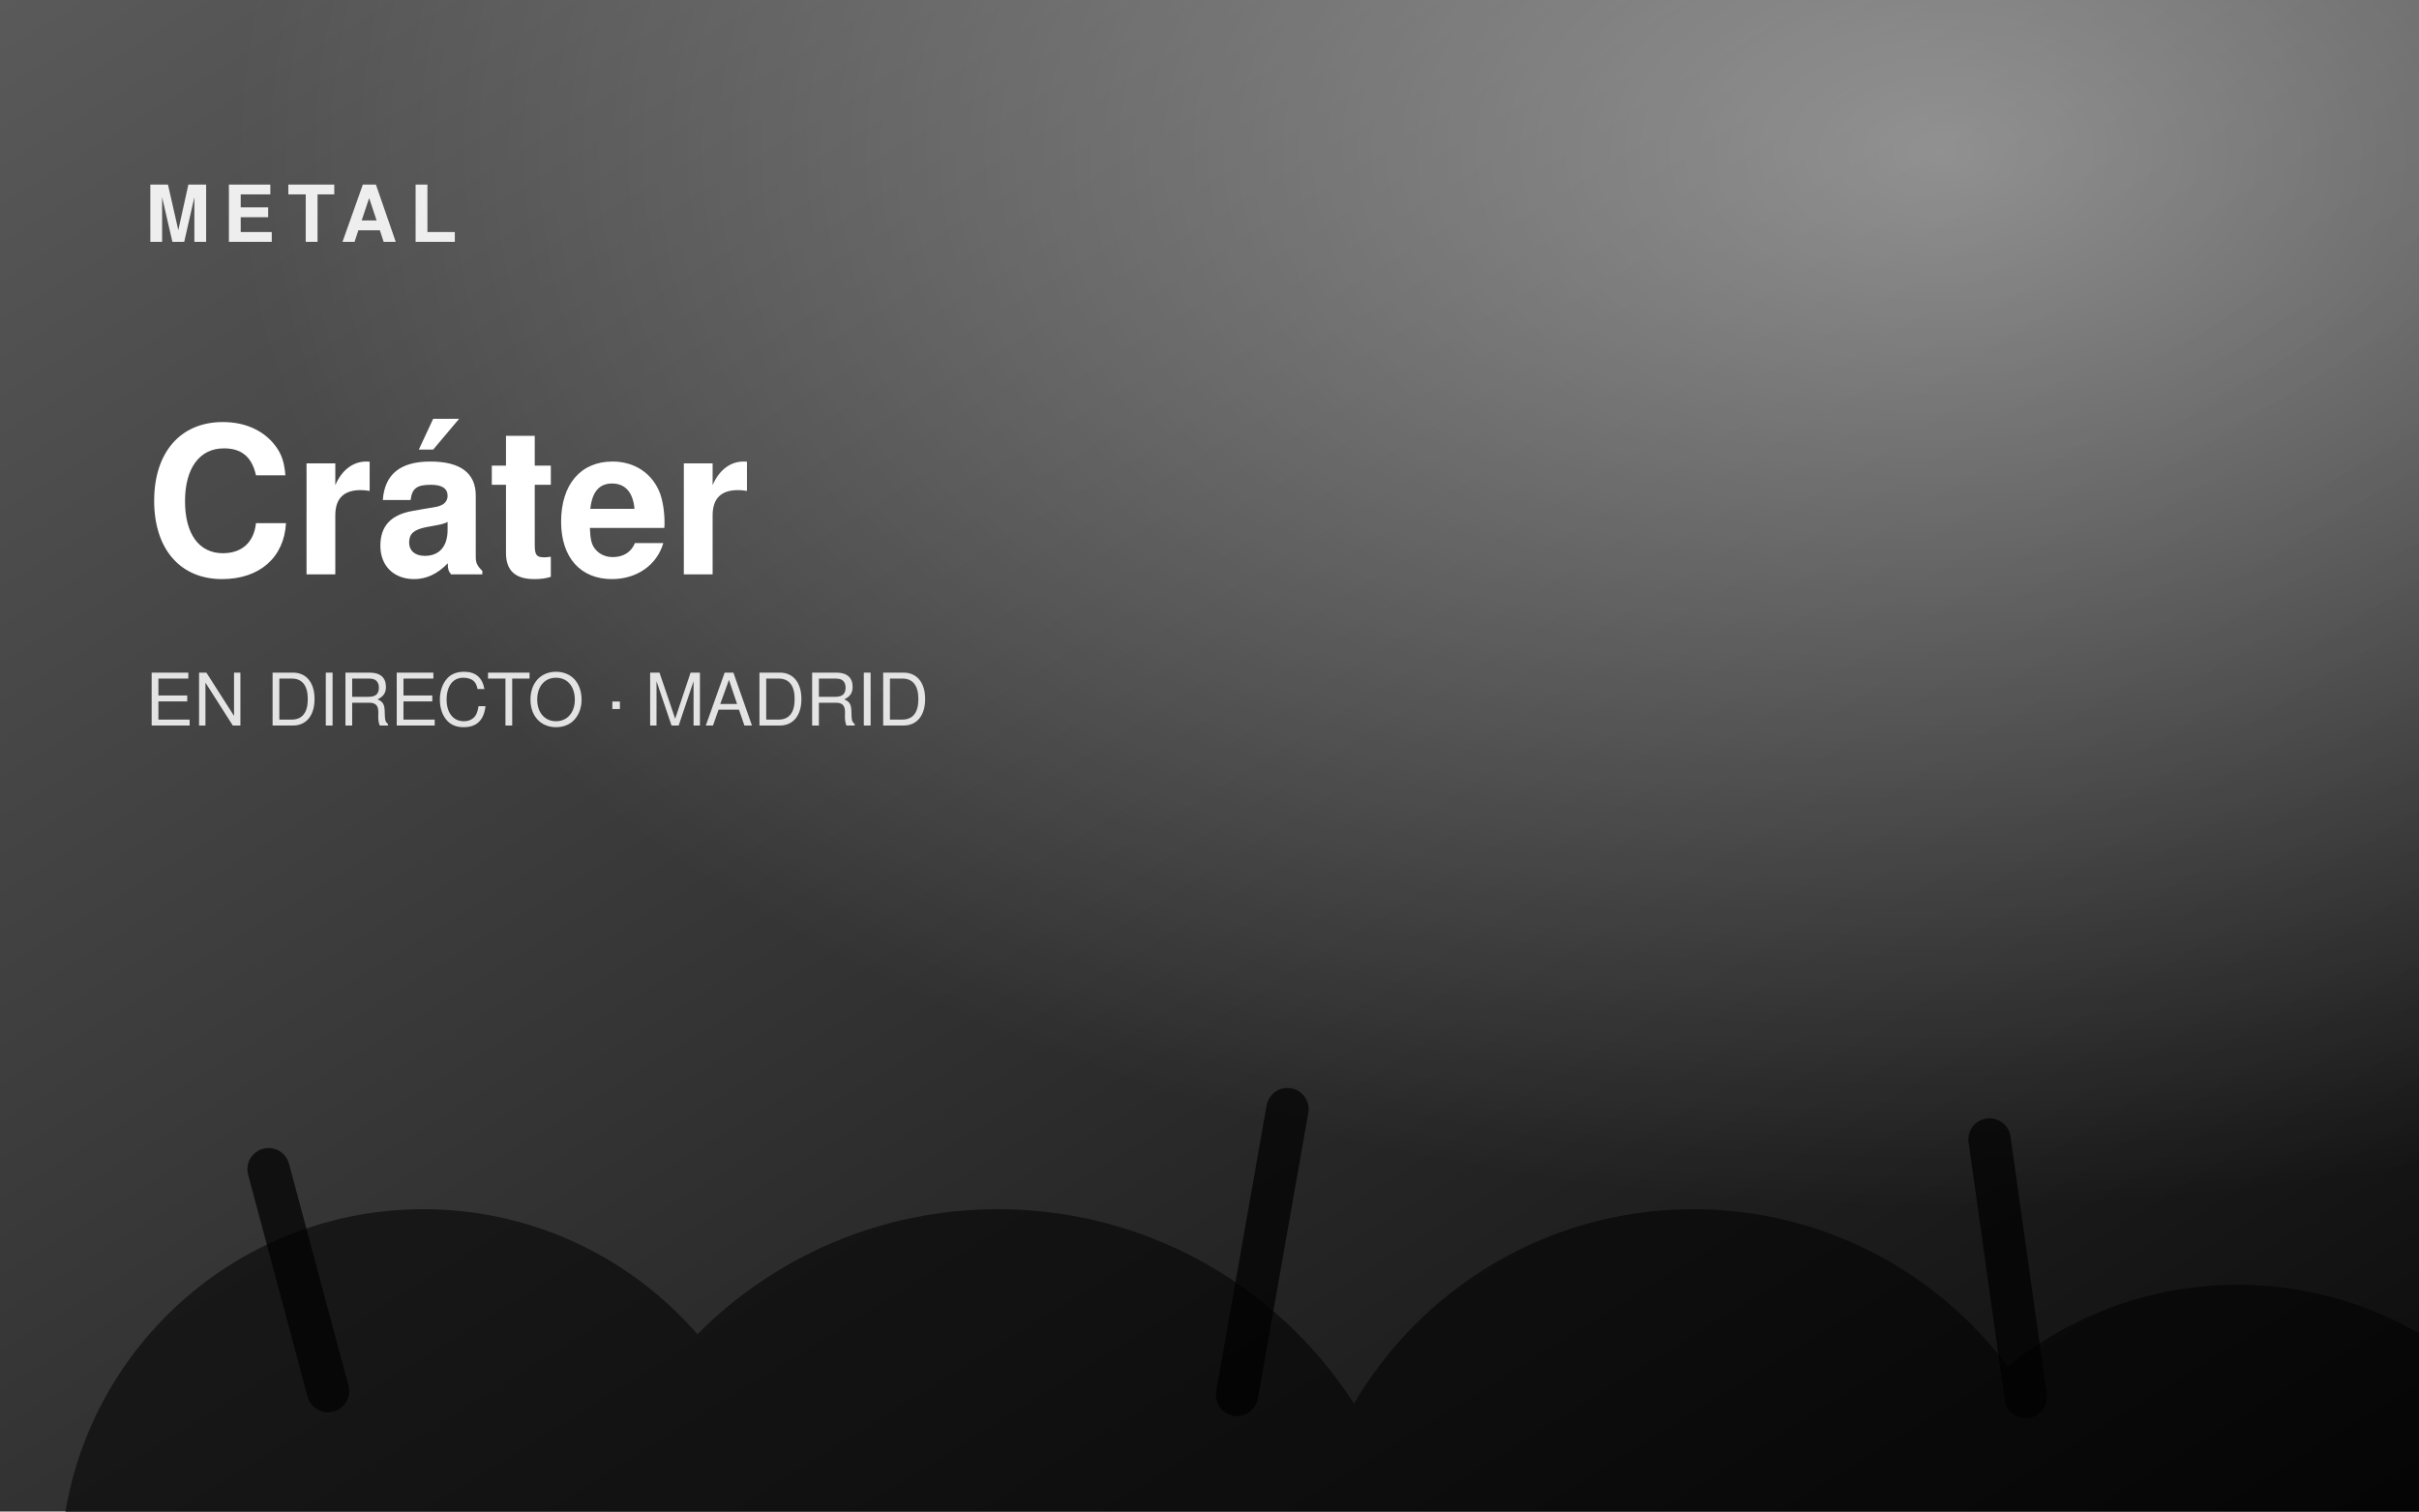
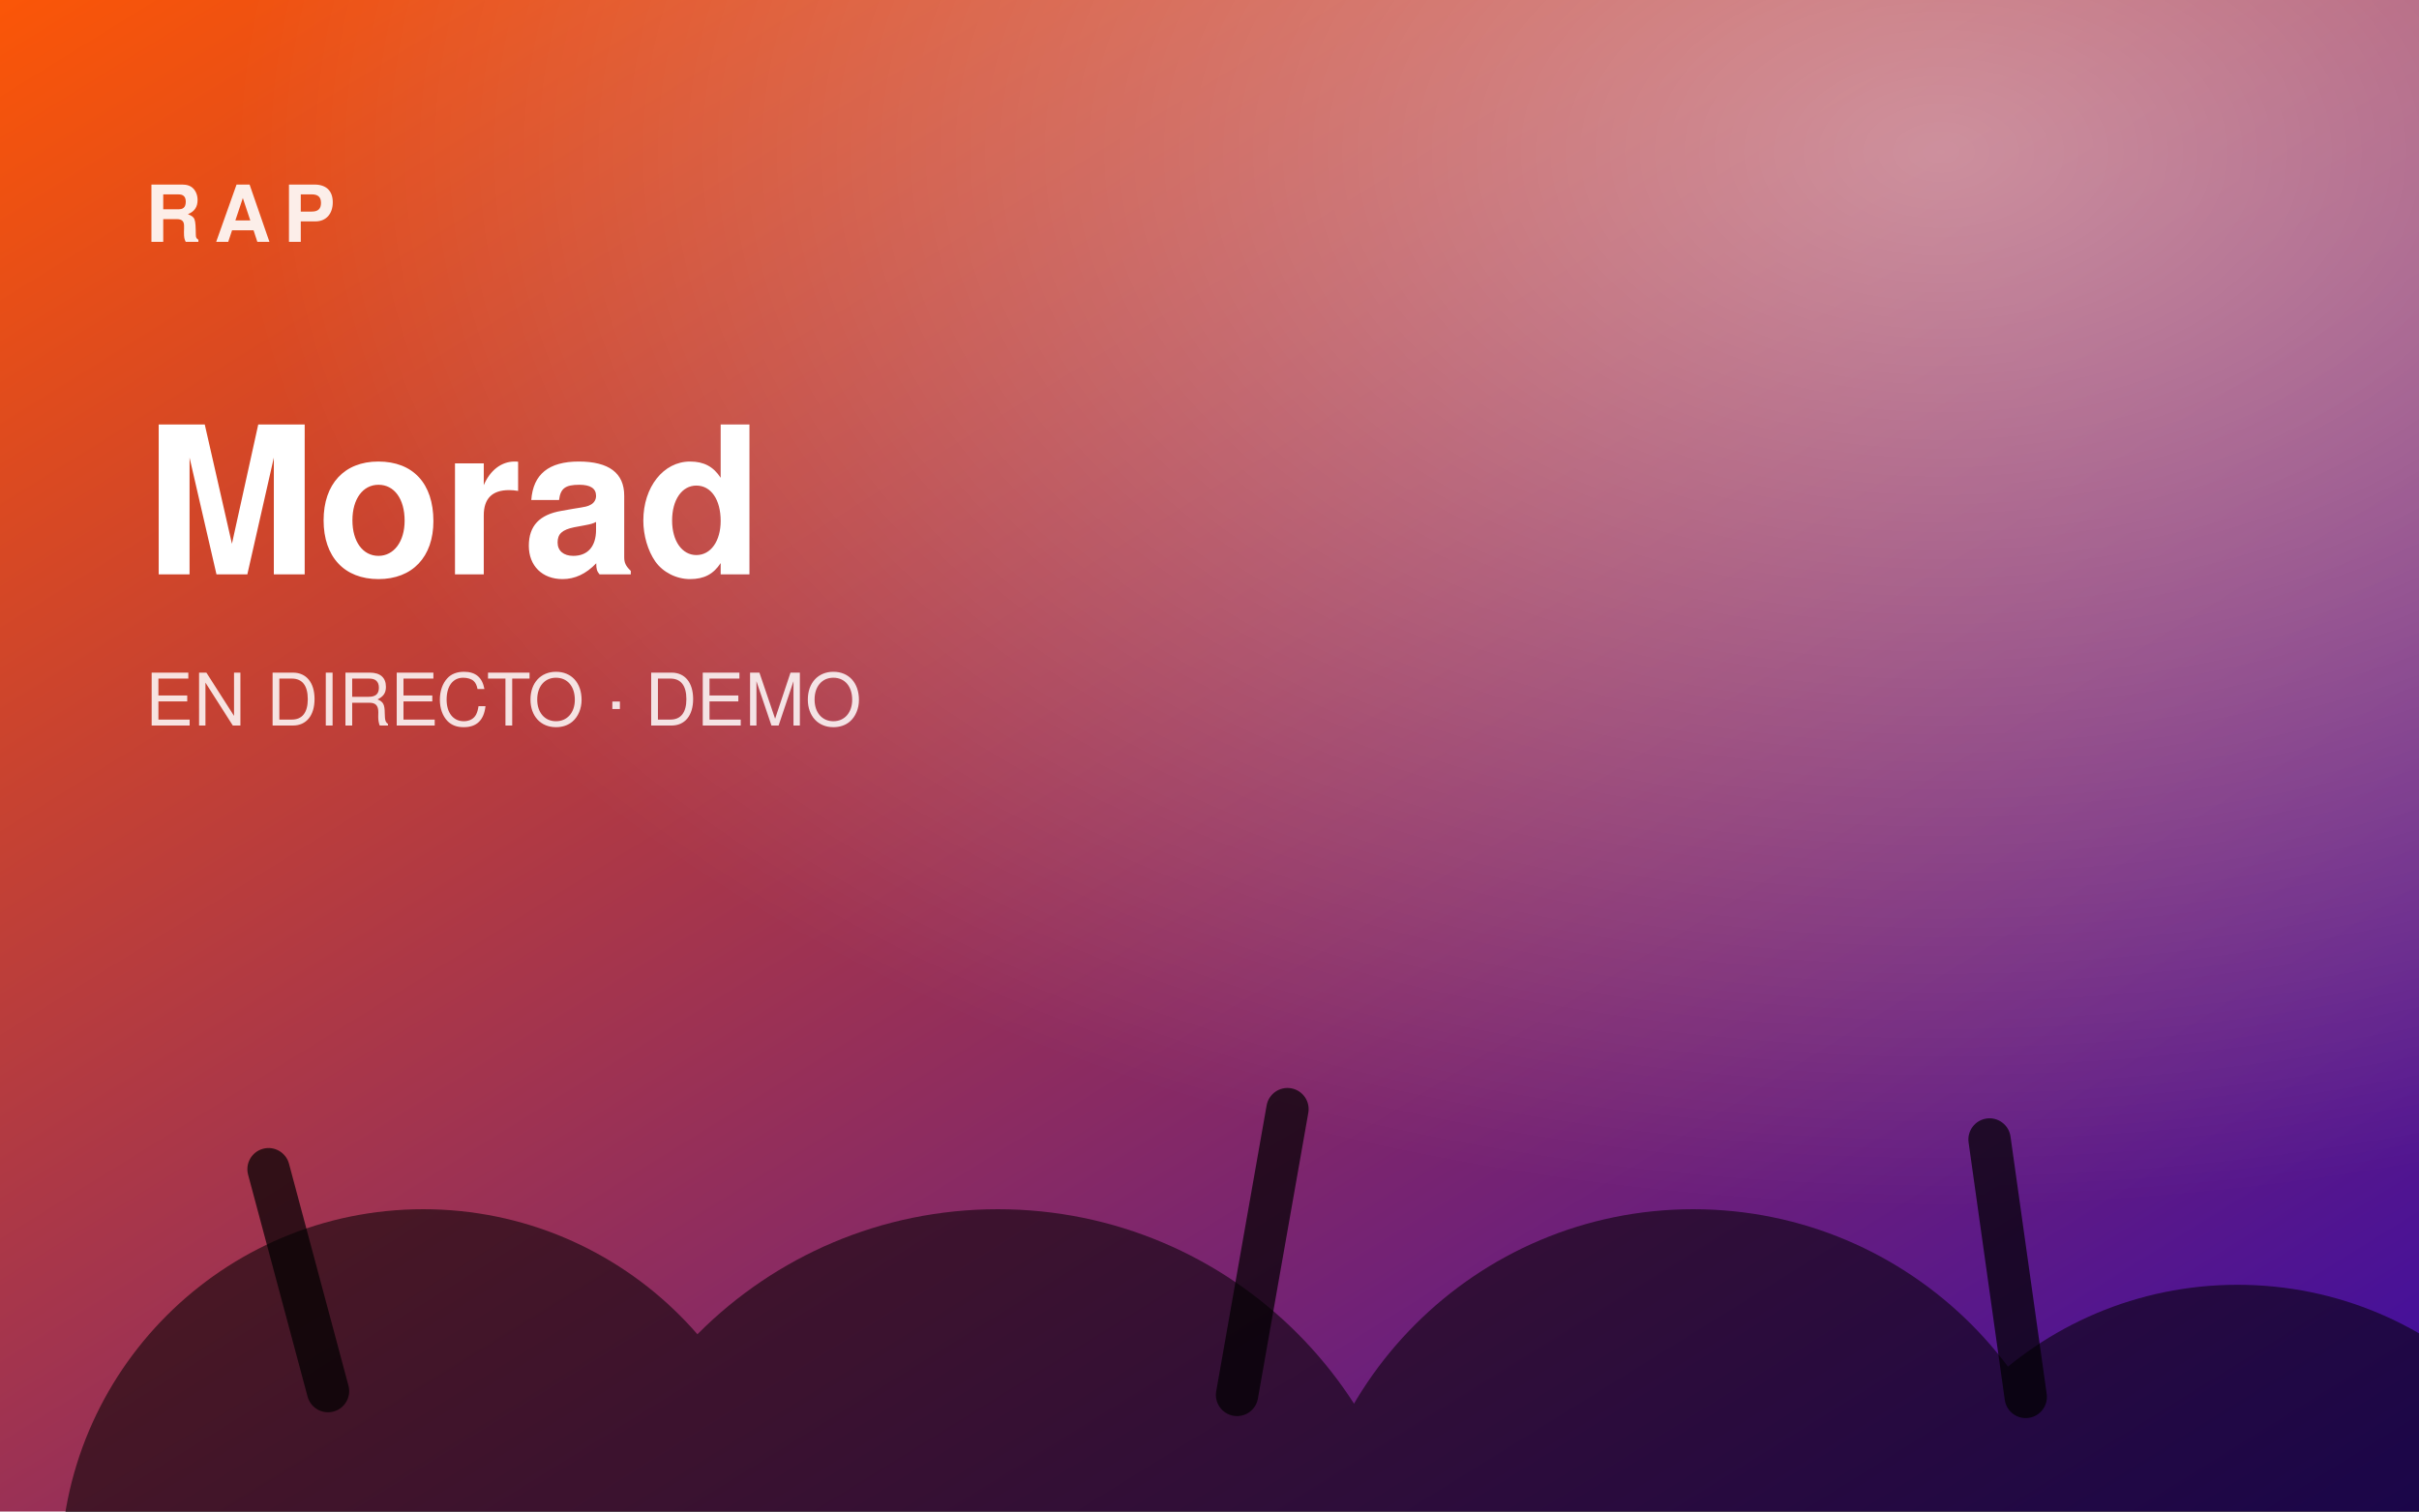
<svg xmlns="http://www.w3.org/2000/svg" viewBox="0 0 800 500" width="800" height="500">
  <defs>
    <linearGradient id="g" x1="0" y1="0" x2="1" y2="1">
-       <stop offset="0" stop-color="#5a5a5a" />
-       <stop offset="1" stop-color="#0b0b0b" />
+       <stop offset="0" stop-color="#fb5607" />
+       <stop offset="1" stop-color="#3a0ca3" />
    </linearGradient>
    <radialGradient id="l" cx="0.8" cy="0.1" r="0.7">
      <stop offset="0" stop-color="#ffffff" stop-opacity="0.45" />
      <stop offset="1" stop-color="#ffffff" stop-opacity="0" />
    </radialGradient>
  </defs>
  <rect width="800" height="500" fill="url(#g)" />
  <rect width="800" height="500" fill="url(#l)" />
  <g fill="#000" opacity="0.55">
    <circle cx="140" cy="520" r="120" />
    <circle cx="330" cy="540" r="140" />
    <circle cx="560" cy="530" r="130" />
    <circle cx="740" cy="545" r="120" />
  </g>
  <g fill="#000" opacity="0.7">
    <rect x="80" y="380" width="14" height="90" rx="7" transform="rotate(-15 87 380)" />
    <rect x="420" y="360" width="14" height="110" rx="7" transform="rotate(10 427 360)" />
    <rect x="650" y="370" width="14" height="100" rx="7" transform="rotate(-8 657 370)" />
  </g>
-   <text x="48" y="80" font-family="Helvetica, Arial, sans-serif" font-size="26" font-weight="700" letter-spacing="4" fill="#fff" opacity="0.9">METAL</text>
-   <text x="48" y="190" font-family="Helvetica, Arial, sans-serif" font-size="68" font-weight="800" fill="#fff">Cráter</text>
-   <text x="48" y="240" font-family="Helvetica, Arial, sans-serif" font-size="24" fill="#fff" opacity="0.85">EN DIRECTO · MADRID</text>
+   <text x="48" y="80" font-family="Helvetica, Arial, sans-serif" font-size="26" font-weight="700" letter-spacing="4" fill="#fff" opacity="0.9">RAP</text>
+   <text x="48" y="190" font-family="Helvetica, Arial, sans-serif" font-size="68" font-weight="800" fill="#fff">Morad</text>
+   <text x="48" y="240" font-family="Helvetica, Arial, sans-serif" font-size="24" fill="#fff" opacity="0.85">EN DIRECTO · DEMO</text>
</svg>
